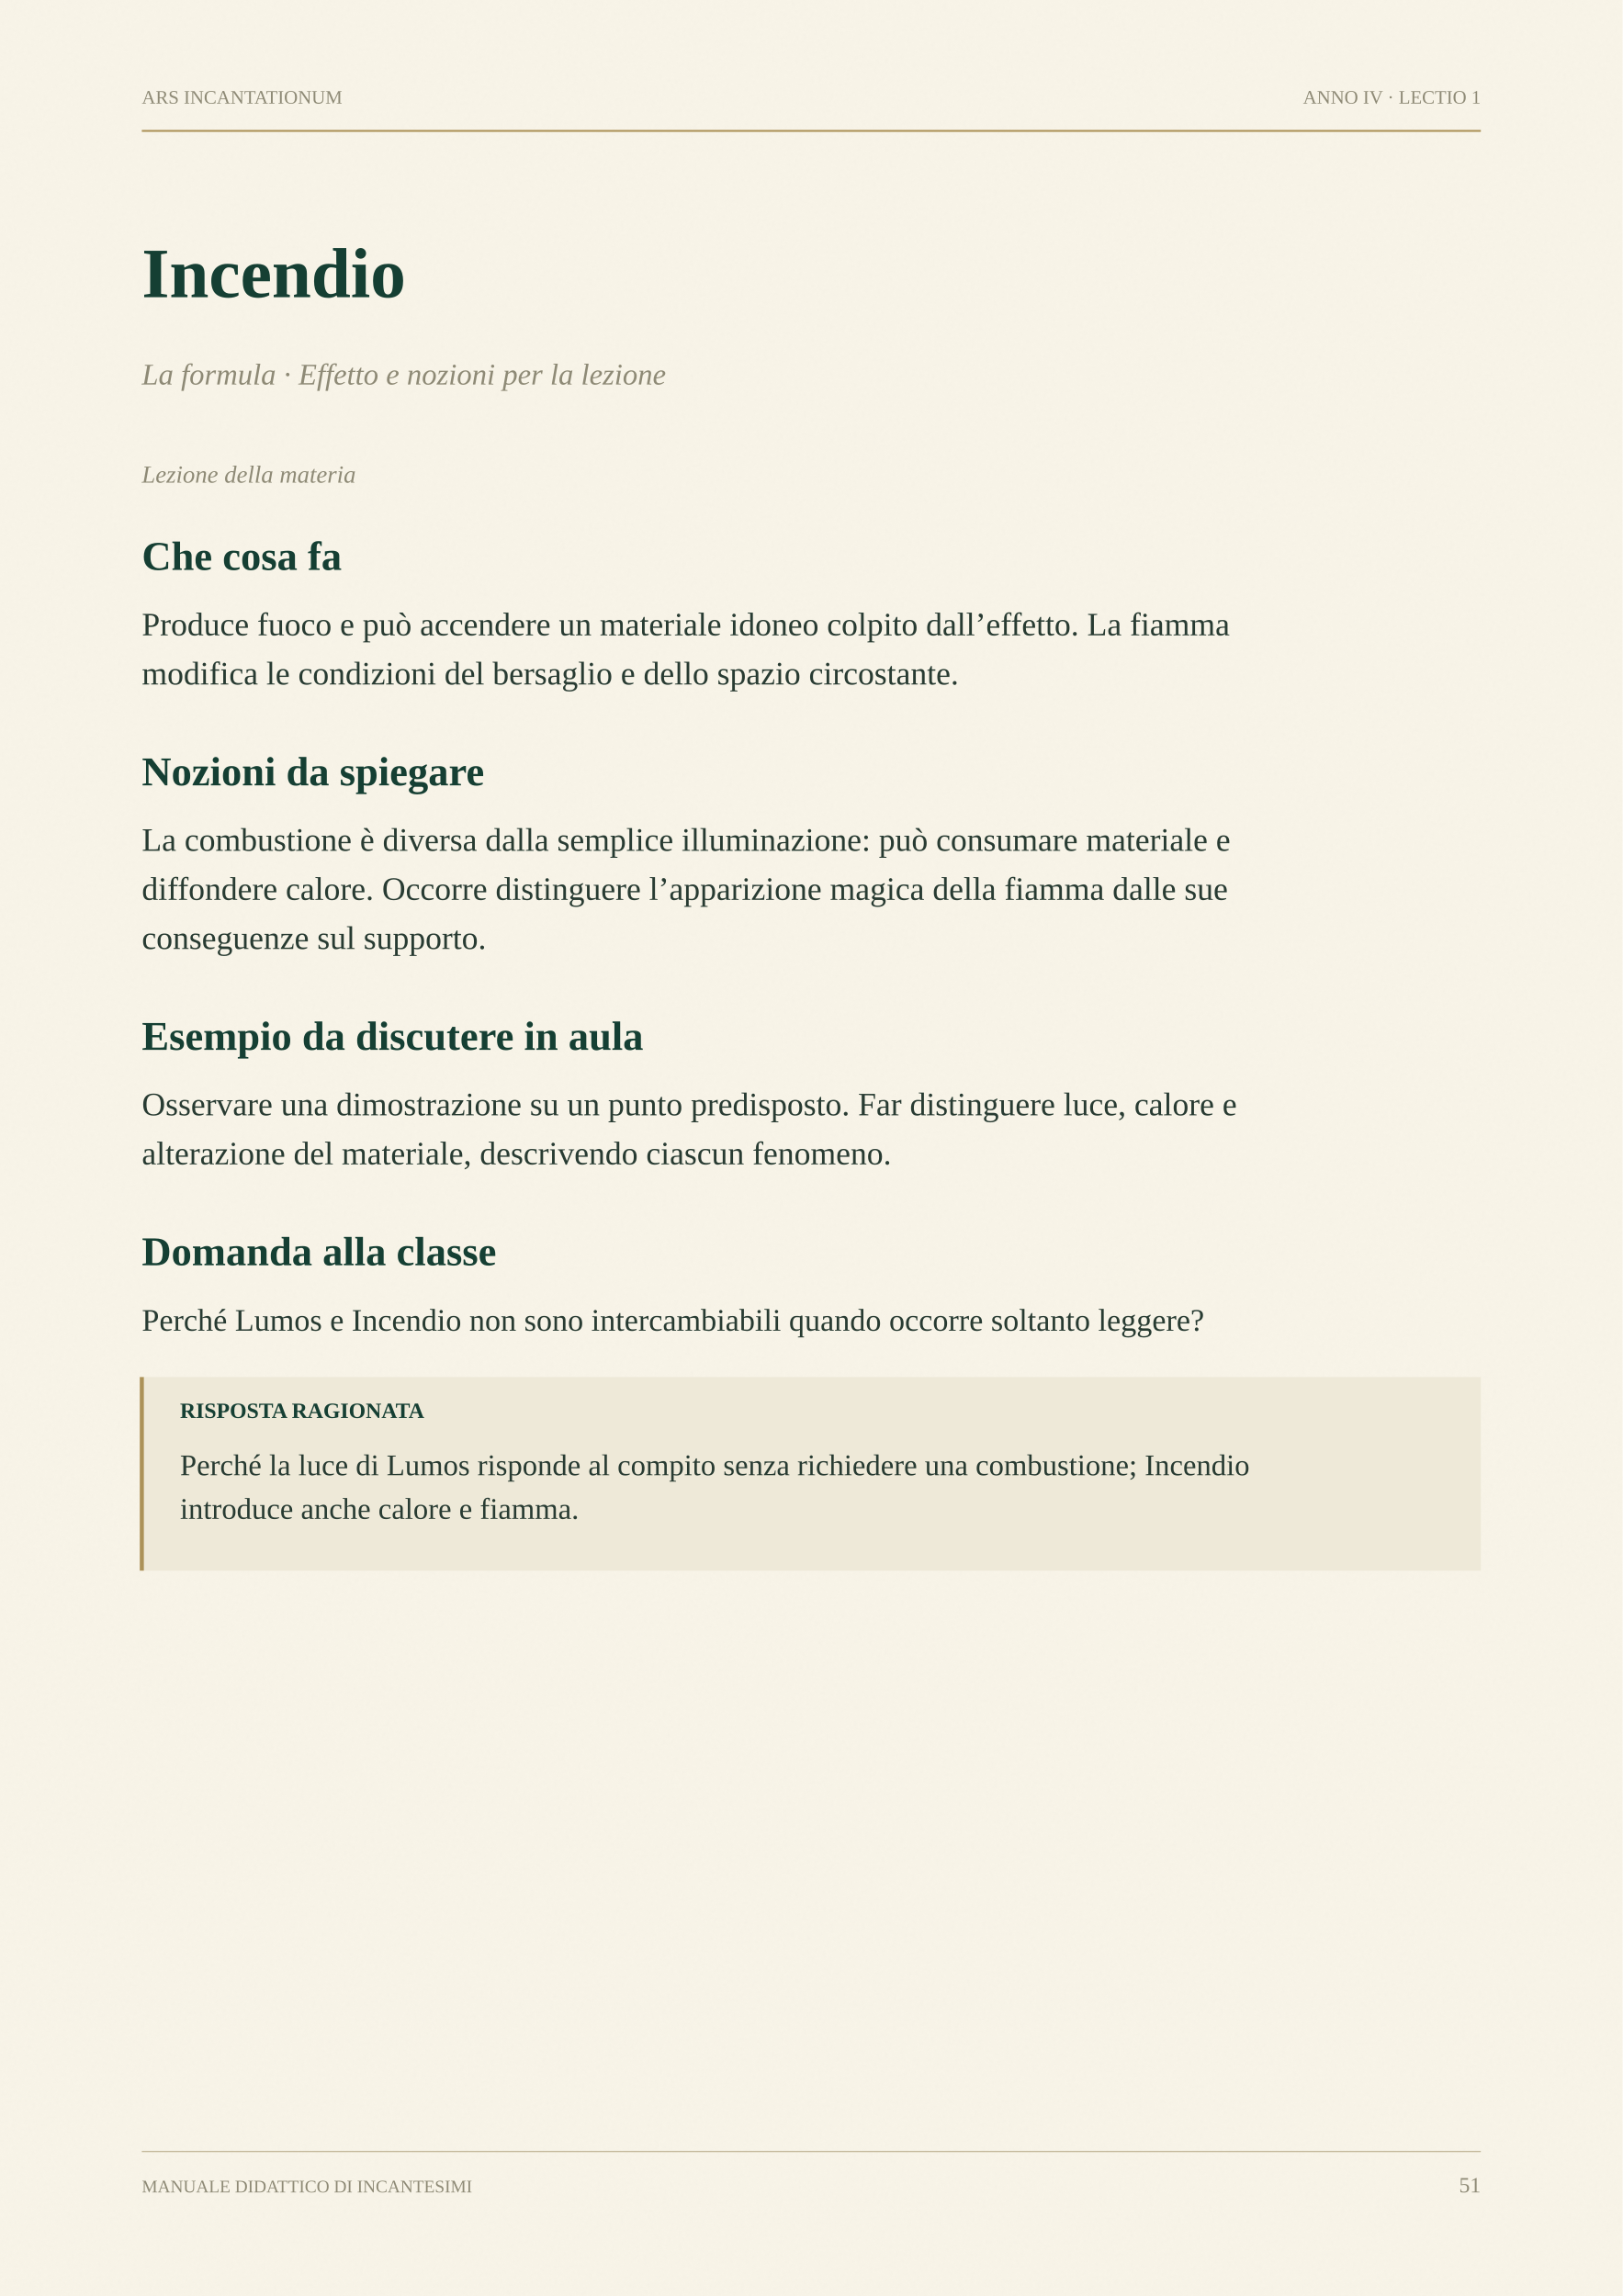
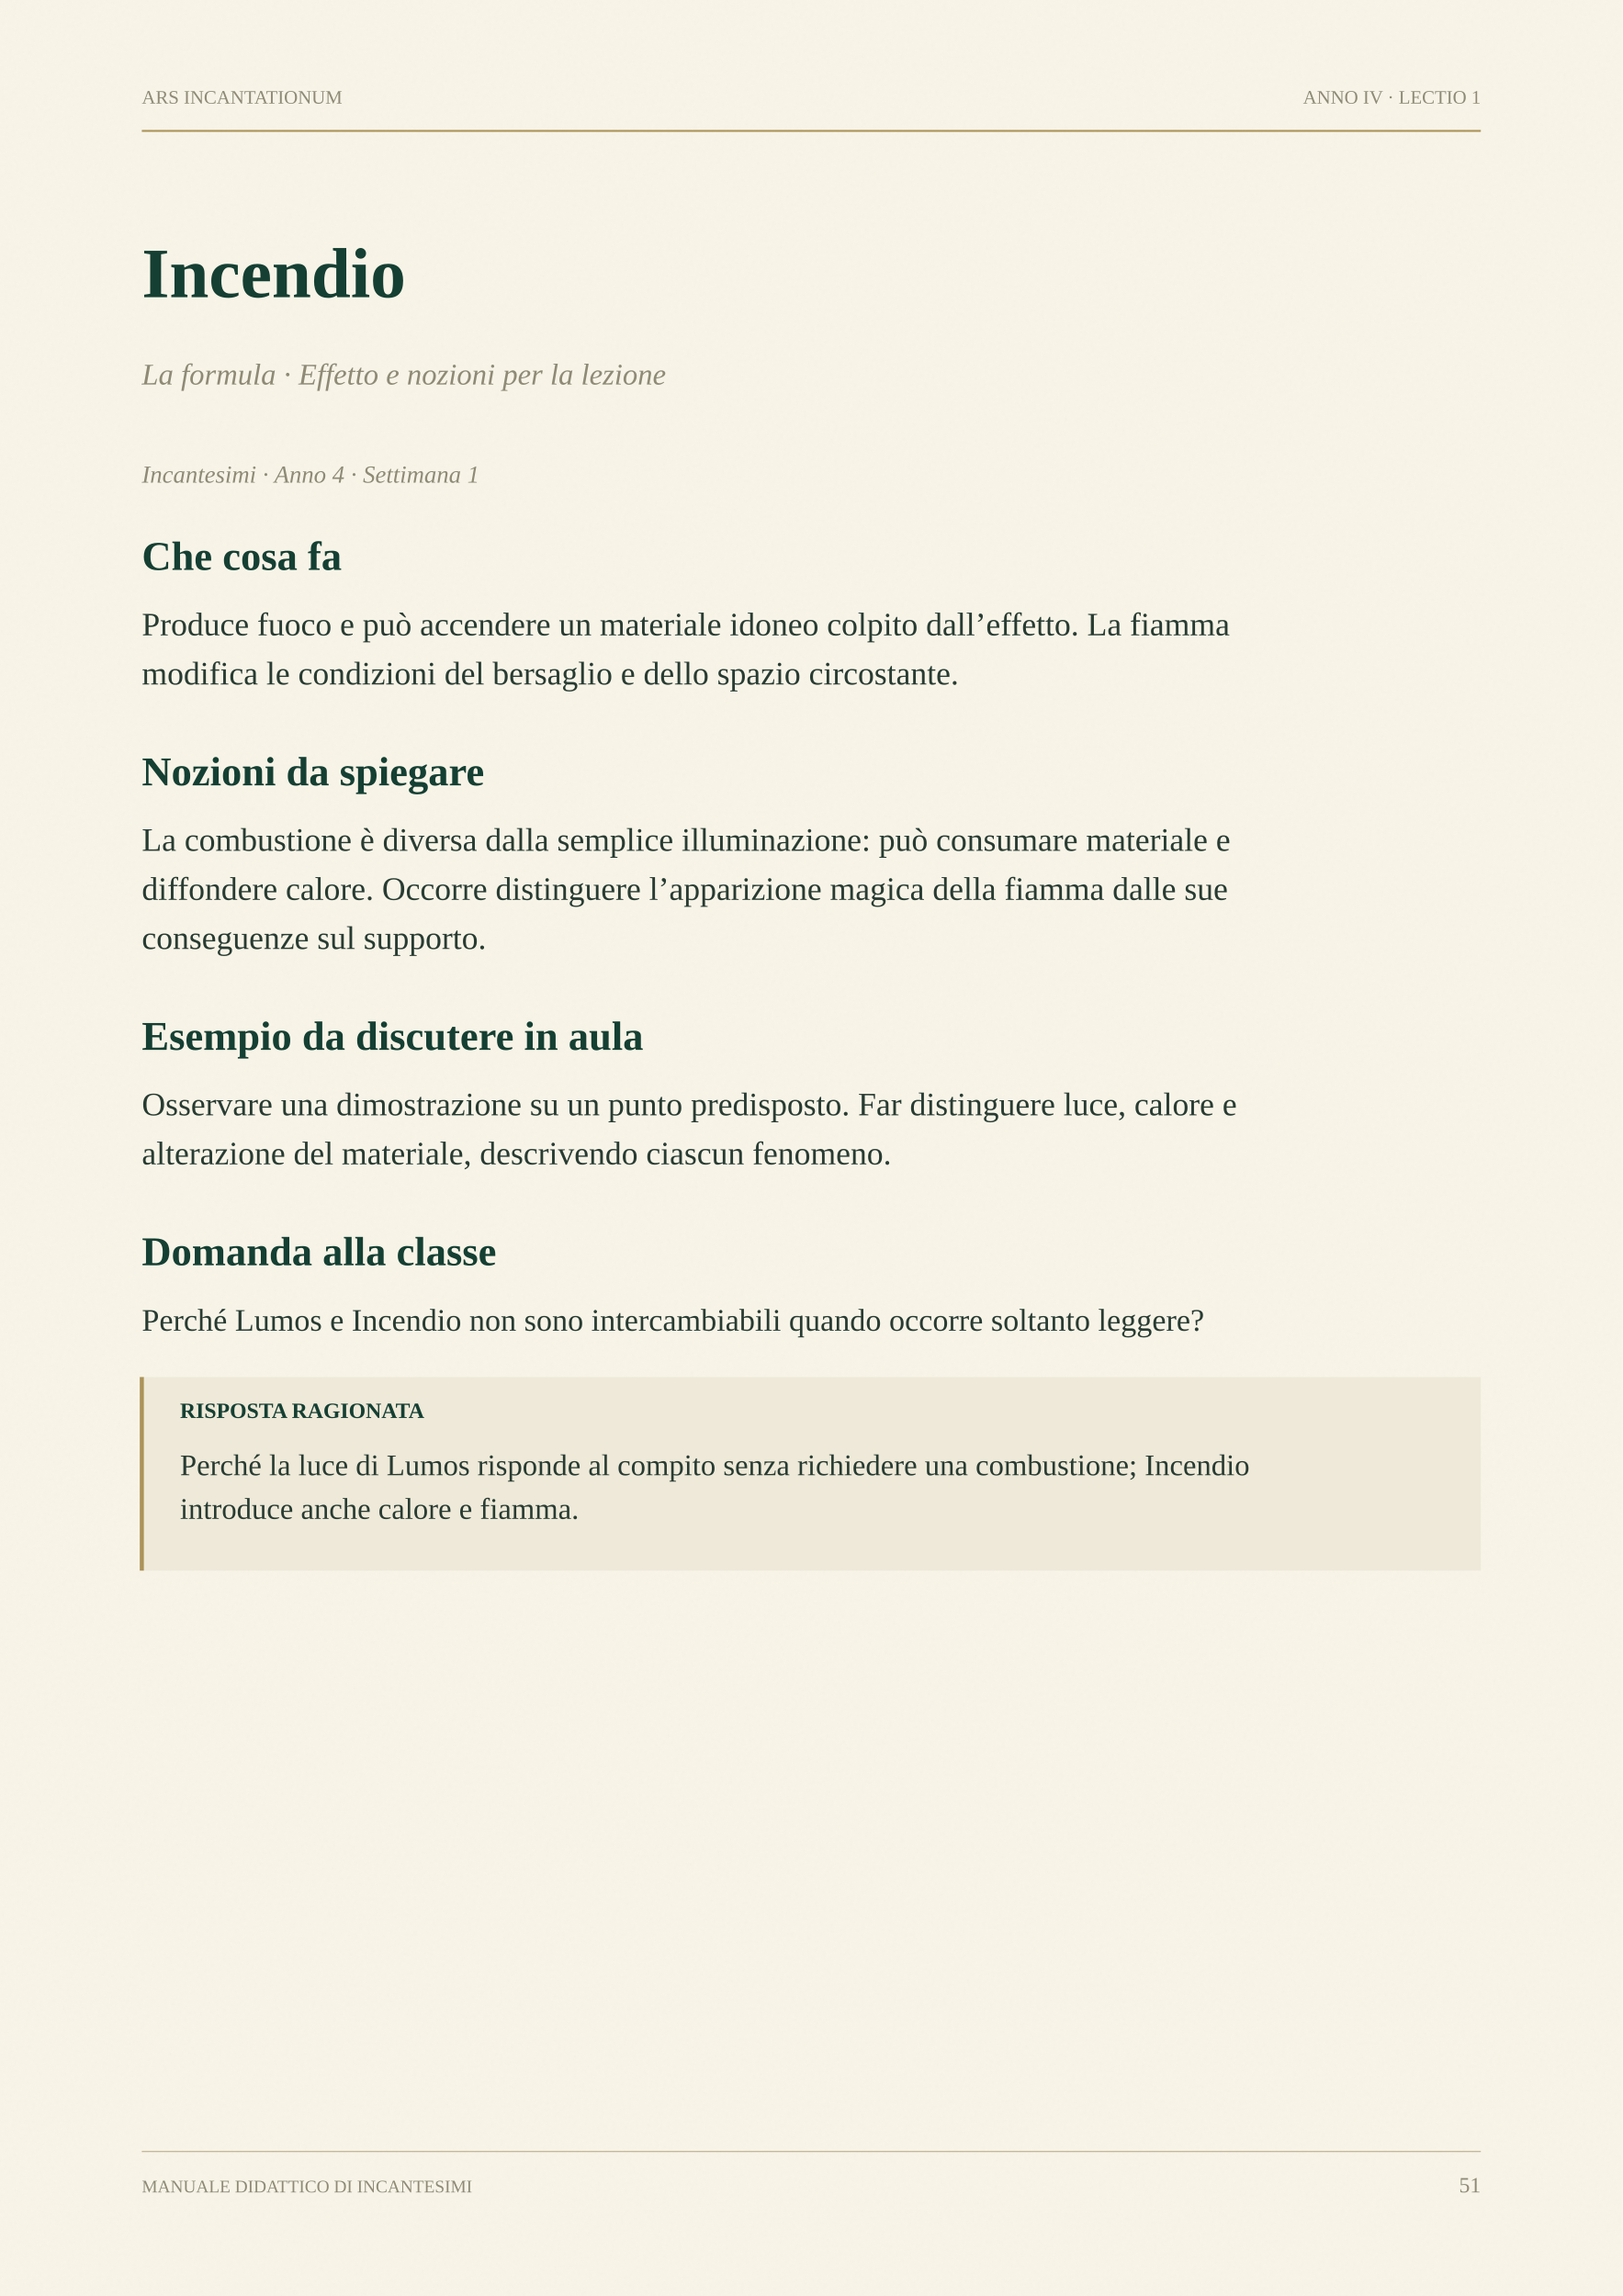
<svg xmlns="http://www.w3.org/2000/svg" width="595" height="842" viewBox="0 0 595 842">
  <defs>
    <filter id="grain">
      <feTurbulence type="fractalNoise" baseFrequency=".7" numOctaves="3" stitchTiles="stitch" />
      <feColorMatrix type="saturate" values="0" />
    </filter>
    <pattern id="paper" width="595" height="842" patternUnits="userSpaceOnUse">
      <rect width="595" height="842" filter="url(#grain)" opacity=".17" />
    </pattern>
    <linearGradient id="leather">
-       <stop stop-color="#072a22" />
-       <stop offset=".12" stop-color="#19483b" />
-       <stop offset=".6" stop-color="#103c30" />
-       <stop offset="1" stop-color="#05261e" />
+       <stop stop-color="#06271b" />
+       <stop offset=".12" stop-color="#17583a" />
+       <stop offset=".6" stop-color="#0c402a" />
+       <stop offset="1" stop-color="#042015" />
    </linearGradient>
  </defs>
  <rect width="595" height="842" fill="#f8f4e8" />
  <rect width="595" height="842" fill="url(#paper)" opacity=".17" />
  <text x="52" y="38" font-family="Georgia, Times New Roman, serif" font-size="7" fill="#8e8a76">ARS INCANTATIONUM</text>
  <text x="543" y="38" font-family="Georgia, Times New Roman, serif" font-size="7" fill="#8e8a76" text-anchor="end">ANNO IV · LECTIO 1</text>
  <path d="M52 48H543" stroke="#ac9258" stroke-width=".7" />
  <text x="52" y="109" font-family="Georgia, Times New Roman, serif" font-size="26" fill="#153f33" font-weight="bold">Incendio</text>
  <text x="52" y="141" font-family="Georgia, Times New Roman, serif" font-size="11" fill="#8e8a76" font-style="italic">La formula · Effetto e nozioni per la lezione</text>
-   <text x="52" y="177" font-family="Georgia, Times New Roman, serif" font-size="9" fill="#8e8a76" font-style="italic">Lezione della materia</text>
+   <text x="52" y="177" font-family="Georgia, Times New Roman, serif" font-size="9" fill="#8e8a76" font-style="italic">Incantesimi · Anno 4 · Settimana 1</text>
  <text x="52" y="209" font-family="Georgia, Times New Roman, serif" font-size="15" fill="#153f33" font-weight="bold">Che cosa fa</text>
  <text x="52" y="233" font-family="Georgia, Times New Roman, serif" font-size="12" fill="#283b32">Produce fuoco e può accendere un materiale idoneo colpito dall’effetto. La fiamma</text>
  <text x="52" y="251" font-family="Georgia, Times New Roman, serif" font-size="12" fill="#283b32">modifica le condizioni del bersaglio e dello spazio circostante.</text>
  <text x="52" y="288" font-family="Georgia, Times New Roman, serif" font-size="15" fill="#153f33" font-weight="bold">Nozioni da spiegare</text>
  <text x="52" y="312" font-family="Georgia, Times New Roman, serif" font-size="12" fill="#283b32">La combustione è diversa dalla semplice illuminazione: può consumare materiale e</text>
  <text x="52" y="330" font-family="Georgia, Times New Roman, serif" font-size="12" fill="#283b32">diffondere calore. Occorre distinguere l’apparizione magica della fiamma dalle sue</text>
  <text x="52" y="348" font-family="Georgia, Times New Roman, serif" font-size="12" fill="#283b32">conseguenze sul supporto.</text>
  <text x="52" y="385" font-family="Georgia, Times New Roman, serif" font-size="15" fill="#153f33" font-weight="bold">Esempio da discutere in aula</text>
  <text x="52" y="409" font-family="Georgia, Times New Roman, serif" font-size="12" fill="#283b32">Osservare una dimostrazione su un punto predisposto. Far distinguere luce, calore e</text>
  <text x="52" y="427" font-family="Georgia, Times New Roman, serif" font-size="12" fill="#283b32">alterazione del materiale, descrivendo ciascun fenomeno.</text>
  <text x="52" y="464" font-family="Georgia, Times New Roman, serif" font-size="15" fill="#153f33" font-weight="bold">Domanda alla classe</text>
  <text x="52" y="488" font-family="Georgia, Times New Roman, serif" font-size="11.5" fill="#283b32">Perché Lumos e Incendio non sono intercambiabili quando occorre soltanto leggere?</text>
  <rect x="52" y="505" width="491" height="71" fill="#eee9d8" />
  <path d="M52 505v71" stroke="#ac9258" stroke-width="1.5" />
  <text x="66" y="520" font-family="Georgia, Times New Roman, serif" font-size="8" fill="#153f33" font-weight="bold">RISPOSTA RAGIONATA</text>
  <text x="66" y="541" font-family="Georgia, Times New Roman, serif" font-size="11" fill="#283b32">Perché la luce di Lumos risponde al compito senza richiedere una combustione; Incendio</text>
  <text x="66" y="557" font-family="Georgia, Times New Roman, serif" font-size="11" fill="#283b32">introduce anche calore e fiamma.</text>
  <path d="M52 789H543" stroke="#c3b89b" stroke-width=".45" />
  <text x="52" y="804" font-family="Georgia, Times New Roman, serif" font-size="6.5" fill="#8e8a76">MANUALE DIDATTICO DI INCANTESIMI</text>
  <text x="543" y="804" font-family="Georgia, Times New Roman, serif" font-size="8" fill="#8e8a76" text-anchor="end">51</text>
</svg>
